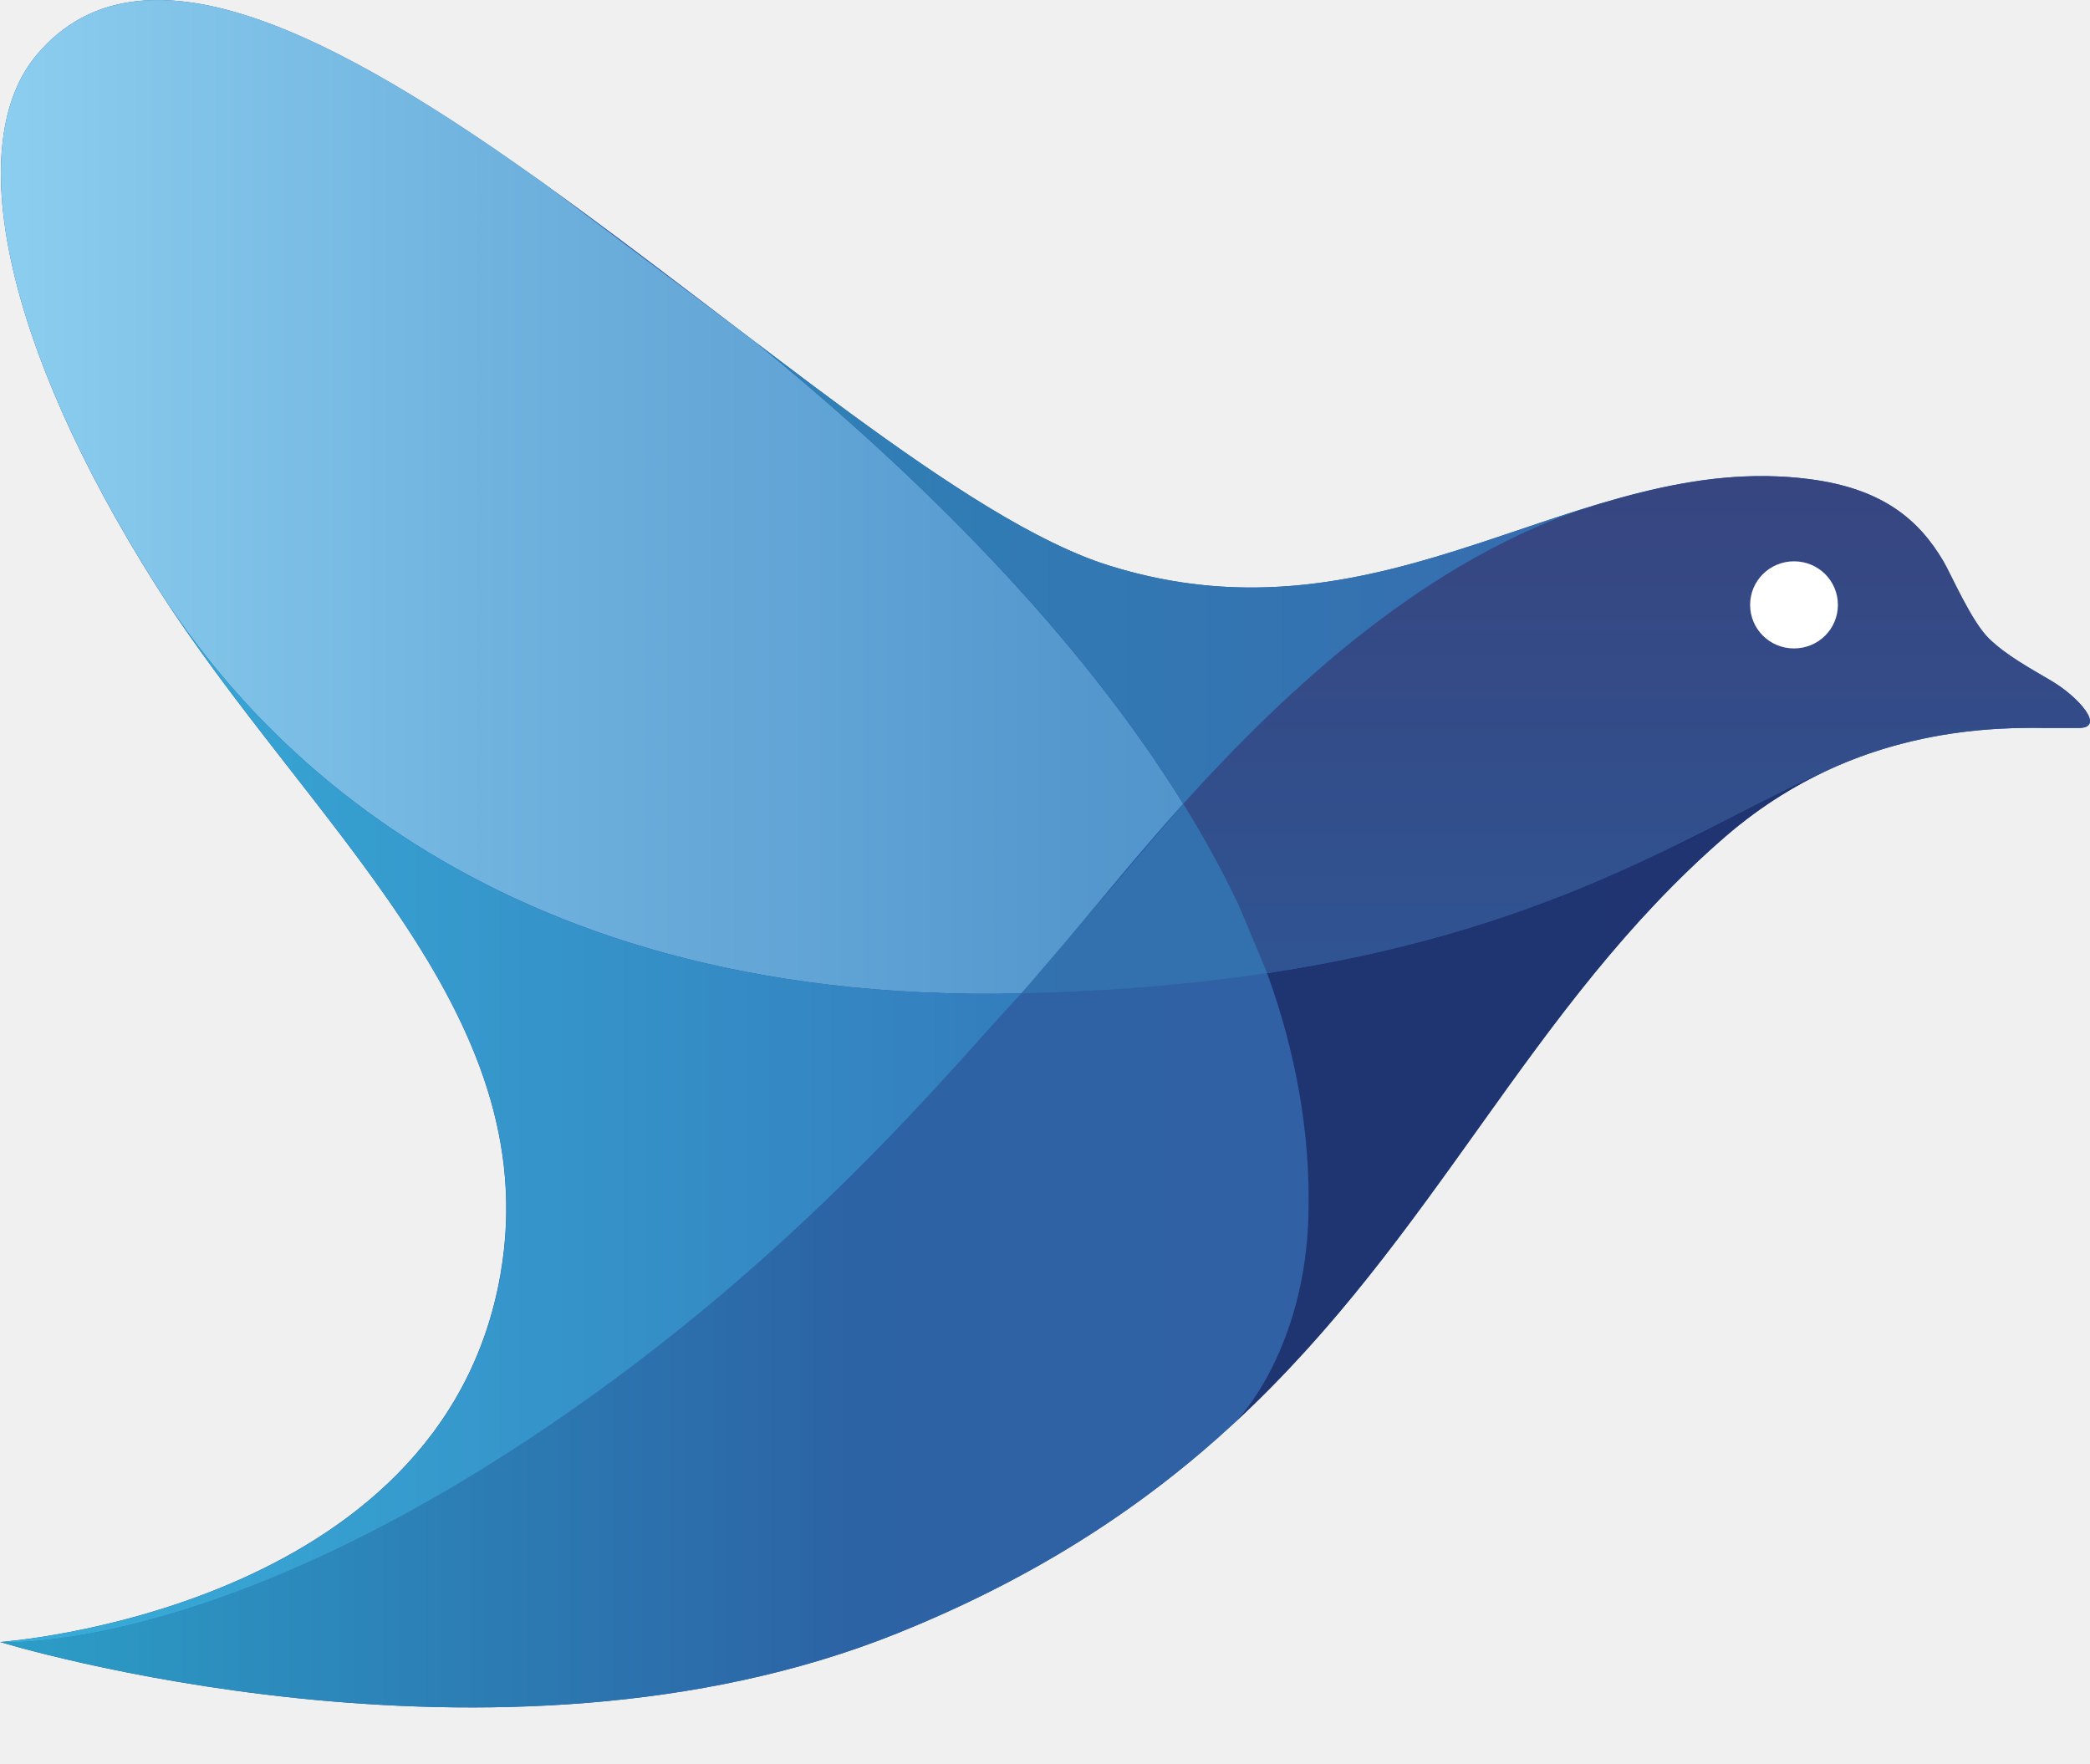
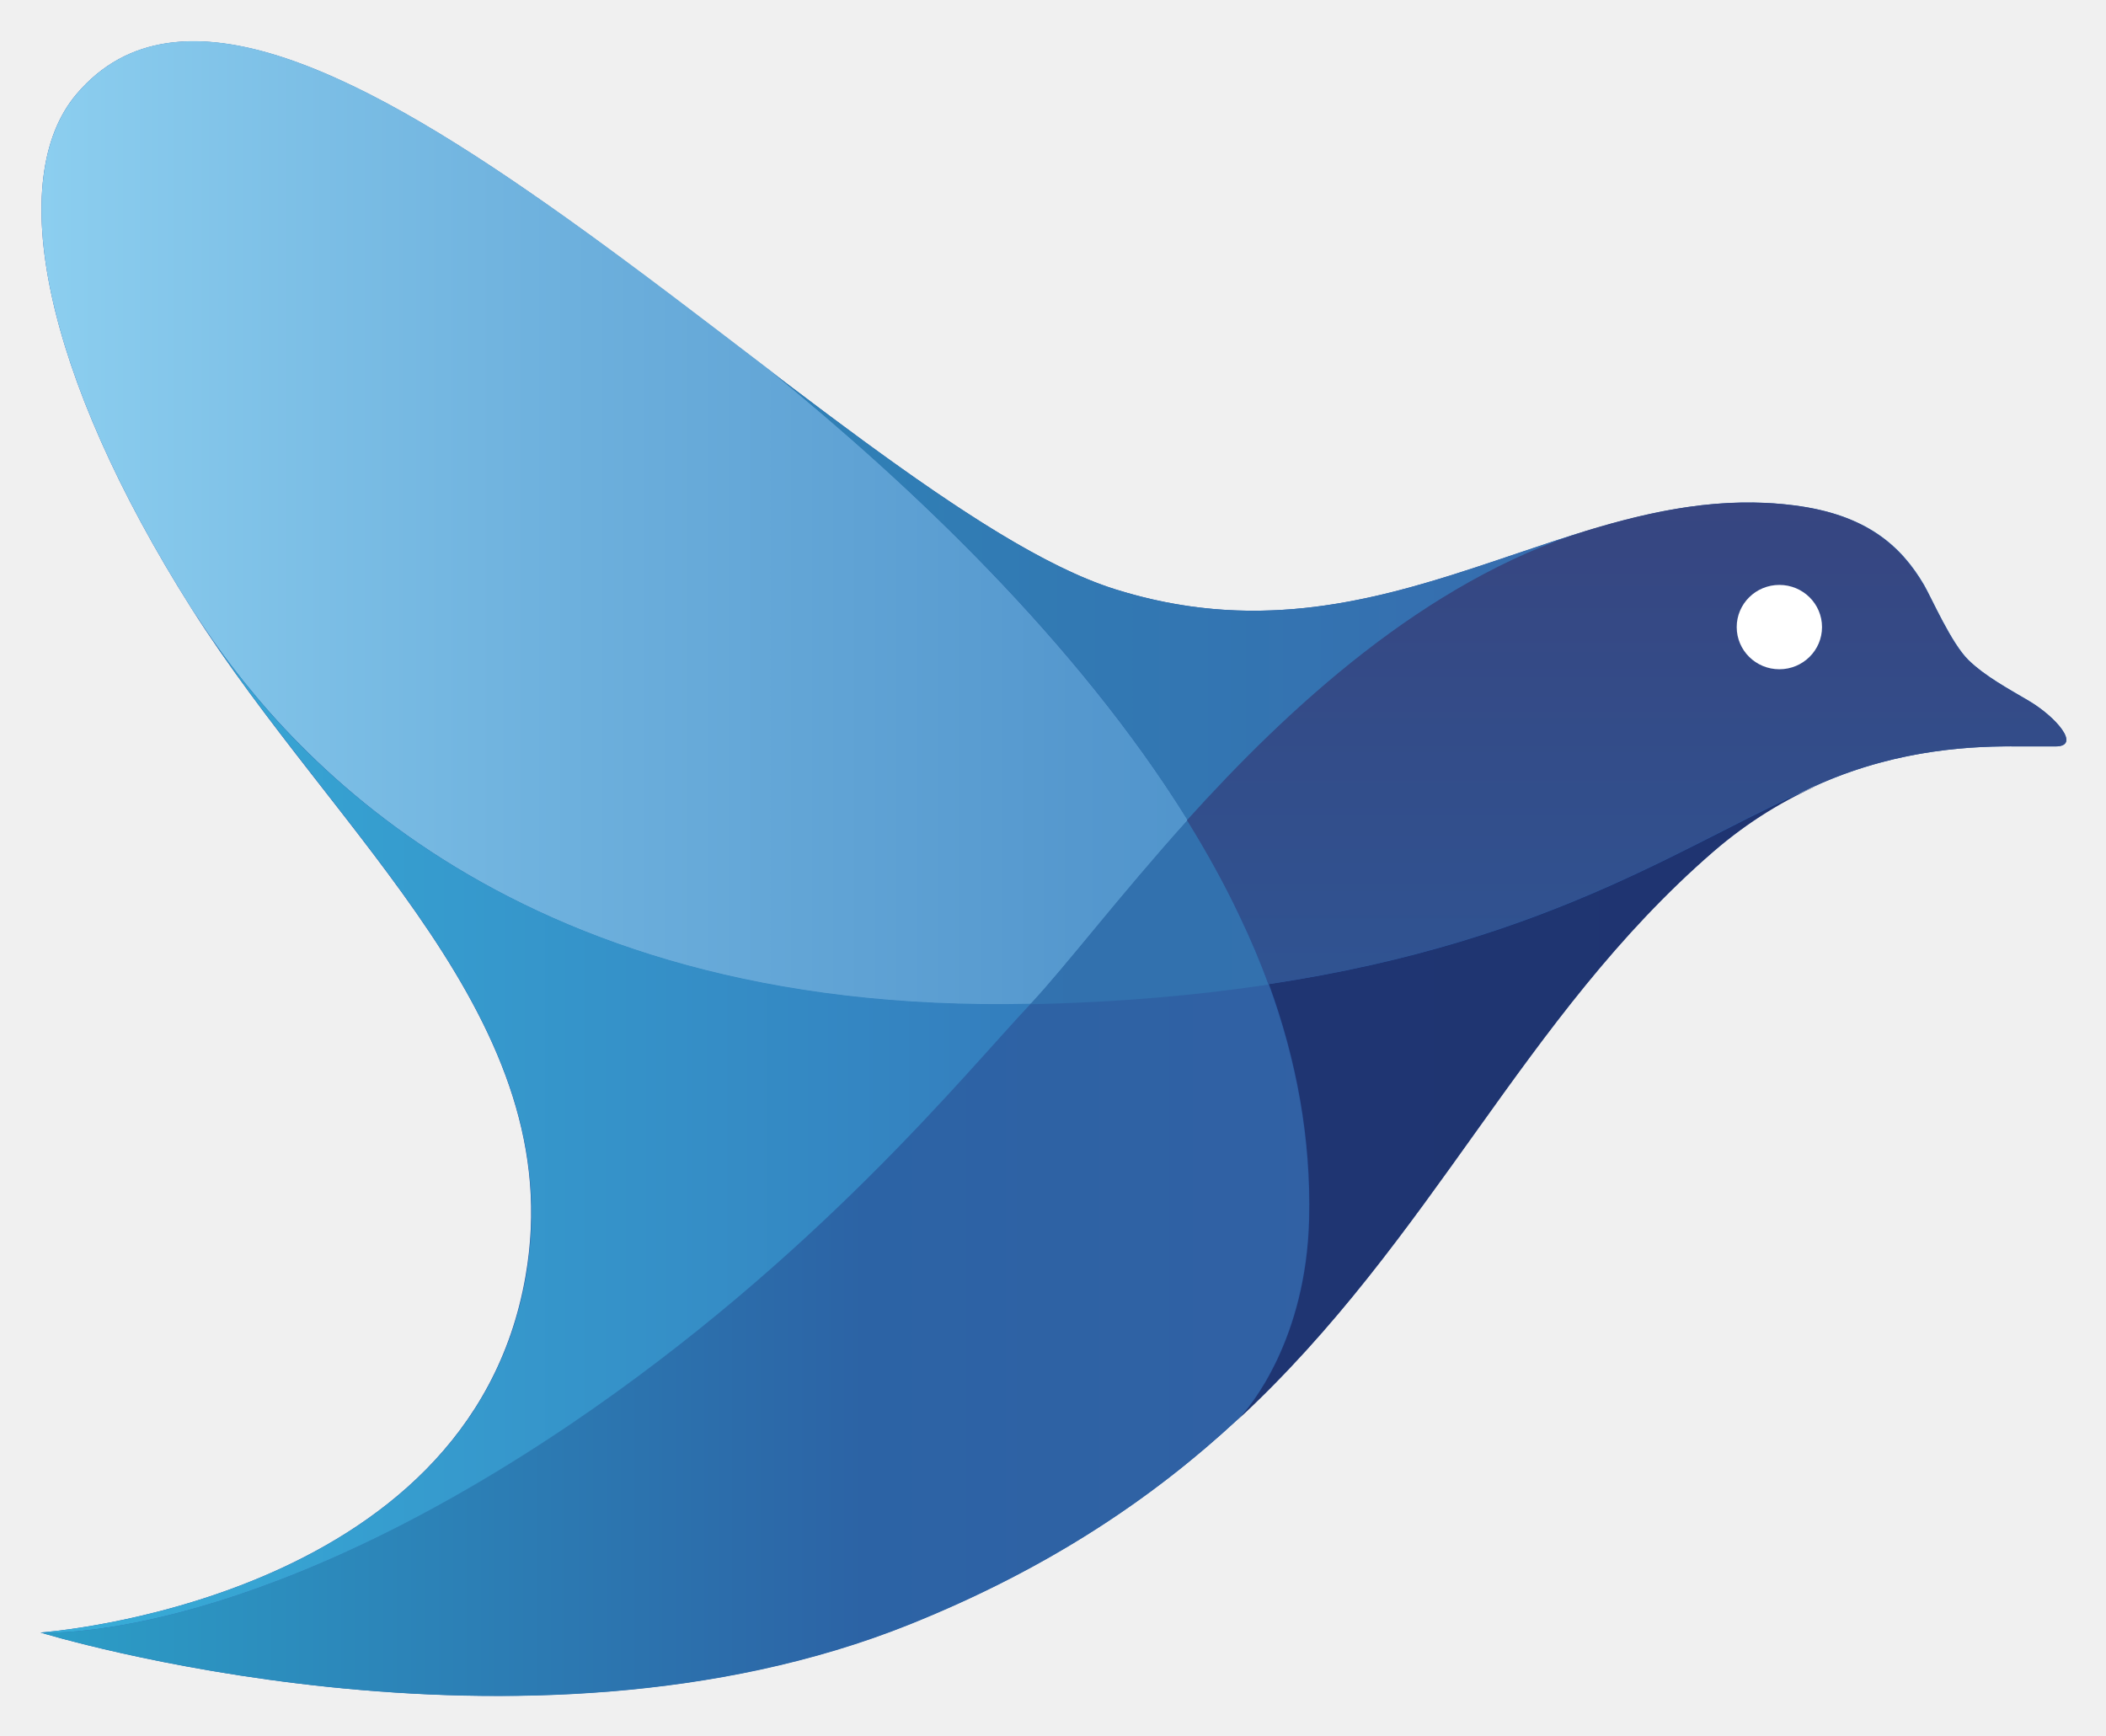
- <svg xmlns="http://www.w3.org/2000/svg" width="32" height="27" stroke="#000" stroke-linecap="round" stroke-linejoin="round" fill="#fff" fill-rule="evenodd">
-   <defs>
-     <linearGradient y2="50.00%" y1="50.00%" x2="100.00%" x1="-0.00%" id="A">
-       <stop stop-color="#2a59a2" offset="0%" />
-     </linearGradient>
-     <linearGradient y2="50.00%" y1="50.00%" x2="179.76%" x1="-7.21%" id="B">
-       <stop stop-color="#91d3f2" offset="0%" />
-       <stop stop-color="#6fb2de" offset="26.6%" />
-       <stop stop-color="#5598ce" offset="52.1%" />
-       <stop stop-color="#4b8fc8" offset="67.3%" />
-     </linearGradient>
-     <linearGradient y2="50.00%" y1="50.00%" x2="160.91%" x1="-0.00%" id="C">
-       <stop stop-color="#2c9ec7" offset="0%" />
-       <stop stop-color="#2c63a5" offset="40.4%" />
-       <stop stop-color="#395da1" offset="100%" />
-     </linearGradient>
-     <linearGradient y2="50.00%" y1="50.00%" x2="441.18%" x1="-415.68%" id="D">
-       <stop stop-color="#4faac4" offset="0%" />
-       <stop stop-color="#2f75b1" offset=".2%" />
-       <stop stop-color="#356eac" offset="100%" />
-     </linearGradient>
-     <linearGradient id="E" x1="-0.00%" x2="162.18%" y1="50.00%" y2="50.00%">
-       <stop offset="0%" stop-color="#4faac4" />
-       <stop offset=".2%" stop-color="#2f81b6" />
-       <stop offset="100%" stop-color="#3b5ea9" />
-     </linearGradient>
-     <linearGradient y2="50.00%" y1="50.00%" x2="146.50%" x1="-79.61%" id="F">
-       <stop stop-color="#4faac4" offset="0%" />
-       <stop stop-color="#1e3773" offset=".2%" />
-       <stop stop-color="#203370" offset="100%" />
-     </linearGradient>
-     <linearGradient y2="-3.06%" y1="147.30%" x2="50.00%" x1="50.00%" id="G">
-       <stop stop-color="#4faac4" offset="0%" />
-       <stop stop-color="#2c5a9a" offset=".2%" />
-       <stop stop-color="#374580" offset="100%" />
-     </linearGradient>
-     <linearGradient y2="50.00%" y1="50.00%" x2="129.61%" x1="-22.26%" id="H">
-       <stop stop-color="#38b1da" offset="11.2%" />
-       <stop stop-color="#326fb5" offset="100%" />
-     </linearGradient>
-   </defs>
-   <g stroke="none" fill-rule="nonzero">
-     <path d="M31.829 11.145h-.571c-1.039-.013-3.033.098-4.84 1.66-4.315 3.736-5.3 9.235-12.684 12.203C7.583 27.48 0 25.14 0 25.14s6.766-.47 7.663-5.634C8.364 15.468 4.69 12.601 2.384 8.958.039 5.248-.564 2.166.566.835c3.203-3.783 12.025 6.443 16.405 7.821 4.287 1.347 7.18-1.781 10.729-1.321 1.133.145 1.686.633 2.053 1.256.124.209.429.923.701 1.187.266.259.621.45.951.644.421.248.838.724.424.724z" fill="url(#A)" />
-     <path d="M11.557 5.23L8.328 2.807l-.727-.509C4.718.325 2.045-.91.566.835-.564 2.166.039 5.248 2.386 8.958l.072.114c1.223 1.893 4.77 6.327 13.178 6.138.553-.587 1.393-1.696 2.479-2.903-1.761-2.847-4.413-5.329-6.559-7.076z" fill="url(#B)" />
-     <path d="M20.032 18.607c.034-1.262-.197-2.505-.633-3.708-1.104.165-2.348.279-3.762.31-1.029 1.094-3.379 4.015-7.273 6.647C3.18 25.363.003 25.14.003 25.14s7.586 2.34 13.734-.132c2.205-.887 3.842-1.999 5.166-3.224.217-.207 1.083-1.288 1.13-3.178z" fill="url(#C)" />
-     <path d="M18.119 12.306l-2.479 2.903c1.417-.031 2.66-.145 3.762-.31-.129-.359-.279-.714-.445-1.063-.248-.52-.53-1.032-.838-1.531z" fill="url(#D)" />
-     <path d="M24.422 7.733c-2.27.688-4.537 1.838-7.451.923-1.443-.453-3.369-1.867-5.414-3.426 2.146 1.748 4.799 4.227 6.562 7.076 1.608-1.781 3.754-3.772 6.303-4.574z" fill="url(#E)" />
-     <path d="M19.401 14.899c.437 1.202.667 2.446.633 3.708-.049 1.887-.915 2.968-1.132 3.178 3.105-2.873 4.494-6.36 7.519-8.979.564-.486 1.143-.833 1.709-1.078h-.003c-1.983.833-4.134 2.479-8.726 3.172z" fill="url(#F)" />
-     <path d="M31.829 11.145c.414 0-.003-.476-.421-.721-.331-.197-.685-.388-.951-.644-.274-.264-.579-.98-.701-1.187-.37-.626-.92-1.112-2.053-1.257-1.137-.147-2.208.075-3.278.398-2.549.801-4.698 2.792-6.306 4.574.308.499.592 1.008.838 1.528l.445 1.063c4.594-.693 6.743-2.34 8.726-3.172h.003c1.249-.543 2.417-.592 3.131-.582z" fill="url(#G)" />
-     <path d="M8.364 21.857c3.894-2.632 6.244-5.553 7.273-6.647-8.408.189-11.955-4.245-13.178-6.138 2.309 3.591 5.9 6.44 5.207 10.435-.897 5.163-7.663 5.634-7.663 5.634s3.178.222 8.361-3.284z" fill="url(#H)" />
-     <path d="M26.796 9.261c0-.369.3-.667.672-.667s.672.297.672.667-.3.667-.672.667-.672-.297-.672-.667z" />
-   </g>
+ <svg xmlns="http://www.w3.org/2000/svg" role="img" viewBox="-3.45 35.55 439.40 362.15">
+   <style>svg {enable-background:new 0 0 432 432}</style>
+   <linearGradient id="a" x1="5" x2="427.679" y1="-1063.216" y2="-1063.216" gradientTransform="translate(0 1280)" gradientUnits="userSpaceOnUse">
+     <stop offset="0" stop-color="#2a59a2" />
+     <stop offset="1" stop-color="#2a59a2" />
+   </linearGradient>
+   <path fill="url(#a)" d="M425.4 191.3h-7.5c-13.7-.2-40.1 1.3-63.9 21.9-57 49.3-70 122-167.5 161.2C105.2 407.1 5 376.2 5 376.2s89.4-6.2 101.2-74.4c9.3-53.3-39.3-91.2-69.7-139.3-31-49-38.9-89.7-24-107.3 42.3-50 158.8 85.1 216.7 103.3C285.8 176.3 324 135 370.9 141c15 1.9 22.3 8.4 27.1 16.6 1.6 2.8 5.7 12.2 9.3 15.7 3.5 3.4 8.2 5.9 12.6 8.5 5.5 3.3 11 9.5 5.5 9.5z" />
+   <linearGradient id="b" x1="-12.067" x2="435.002" y1="-1135.382" y2="-1135.382" gradientTransform="translate(0 1280)" gradientUnits="userSpaceOnUse">
+     <stop offset="0" stop-color="#91d3f2" />
+     <stop offset=".266" stop-color="#6fb2de" />
+     <stop offset=".521" stop-color="#5598ce" />
+     <stop offset=".673" stop-color="#4b8fc8" />
+   </linearGradient>
+   <path fill="url(#b)" d="M157.7 113.2c-14-10.7-28.4-21.8-42.7-32-3.2-2.3-6.4-4.5-9.6-6.7C67.3 48.4 32 32.1 12.5 55.2c-14.9 17.6-7 58.3 24 107.3.3.5.6 1 1 1.5 16.2 25 63 83.6 174.1 81.1 7.3-7.8 18.4-22.4 32.8-38.4-23.4-37.6-58.4-70.4-86.7-93.5z" />
+   <linearGradient id="c" x1="5.034" x2="430.799" y1="-964.816" y2="-964.816" gradientTransform="translate(0 1280)" gradientUnits="userSpaceOnUse">
+     <stop offset="0" stop-color="#2c9ec7" />
+     <stop offset=".404" stop-color="#2c63a5" />
+     <stop offset="1" stop-color="#395da1" />
+   </linearGradient>
+   <path fill="url(#c)" d="M269.6 289.9c.4-16.7-2.6-33.1-8.4-49-14.6 2.2-31 3.7-49.7 4.1-13.6 14.4-44.6 53-96.1 87.8C47 379.1 5 376.2 5 376.2s100.2 30.9 181.4-1.7c29.1-11.7 50.7-26.4 68.2-42.6 2.9-2.8 14.4-17 15-42z" />
+   <linearGradient id="d" x1="5.027" x2="430.792" y1="-1054.146" y2="-1054.146" gradientTransform="translate(0 1280)" gradientUnits="userSpaceOnUse">
+     <stop offset="0" stop-color="#4faac4" />
+     <stop offset=".002" stop-color="#2f75b1" />
+     <stop offset="1" stop-color="#356eac" />
+   </linearGradient>
+   <path fill="url(#d)" d="M244.3 206.7c-14.3 15.9-25.5 30.6-32.8 38.4 18.7-.4 35.1-1.9 49.7-4.1-1.7-4.7-3.7-9.4-5.9-14-3.2-7-6.9-13.7-11-20.3z" />
+   <linearGradient id="e" x1="157.652" x2="433.241" y1="-1120.056" y2="-1120.056" gradientTransform="translate(0 1280)" gradientUnits="userSpaceOnUse">
+     <stop offset="0" stop-color="#4faac4" />
+     <stop offset=".002" stop-color="#2f81b6" />
+     <stop offset="1" stop-color="#3b5ea9" />
+   </linearGradient>
+   <path fill="url(#e)" d="M327.6 146.3c-30 9.1-59.9 24.3-98.4 12.2-19.1-6-44.5-24.7-71.5-45.2 28.3 23.1 63.4 55.8 86.7 93.5 21.2-23.7 49.5-49.9 83.2-60.5z" />
+   <linearGradient id="f" x1="157.642" x2="433.23" y1="-1014.548" y2="-1014.548" gradientTransform="translate(0 1280)" gradientUnits="userSpaceOnUse">
+     <stop offset="0" stop-color="#4faac4" />
+     <stop offset=".002" stop-color="#1e3773" />
+     <stop offset="1" stop-color="#203370" />
+   </linearGradient>
+   <path fill="url(#f)" d="M261.3 240.9c5.8 15.9 8.8 32.3 8.4 49-.6 24.9-12.1 39.2-15 42 41-37.9 59.4-84 99.3-118.6 7.4-6.4 15.1-11 22.6-14.2-26.3 10.9-54.7 32.7-115.3 41.8z" />
+   <linearGradient id="g" x1="336.003" x2="336.003" y1="-991.53" y2="-1142.651" gradientTransform="translate(0 1280)" gradientUnits="userSpaceOnUse">
+     <stop offset="0" stop-color="#4faac4" />
+     <stop offset=".002" stop-color="#2c5a9a" />
+     <stop offset="1" stop-color="#374580" />
+   </linearGradient>
+   <path fill="url(#g)" d="M425.4 191.3c5.5 0 0-6.3-5.6-9.5-4.4-2.6-9-5.1-12.6-8.5-3.6-3.5-7.6-12.9-9.3-15.7-4.9-8.3-12.2-14.7-27.1-16.6-15-1.9-29.2 1-43.3 5.3-33.7 10.6-62.1 36.9-83.3 60.4 4.1 6.6 7.8 13.3 11.1 20.2 2.2 4.6 4.2 9.3 5.9 14 60.7-9.2 89.1-30.9 115.3-41.9 16.5-7.2 31.9-7.8 41.4-7.7h7.5z" />
+   <linearGradient id="h" x1="-40.934" x2="272.681" y1="-1009.902" y2="-1009.902" gradientTransform="translate(0 1280)" gradientUnits="userSpaceOnUse">
+     <stop offset=".112" stop-color="#38b1da" />
+     <stop offset="1" stop-color="#326fb5" />
+   </linearGradient>
+   <path fill="url(#h)" d="M115.5 332.8c51.4-34.8 82.5-73.4 96.1-87.8-111.1 2.5-158-56-174.1-81 30.5 47.4 77.9 85.1 68.8 137.8C94.4 370 5 376.2 5 376.2s42 2.9 110.5-43.4z" />
+   <ellipse cx="367.8" cy="166.4" fill="#fff" rx="8.9" ry="8.8" />
</svg>
